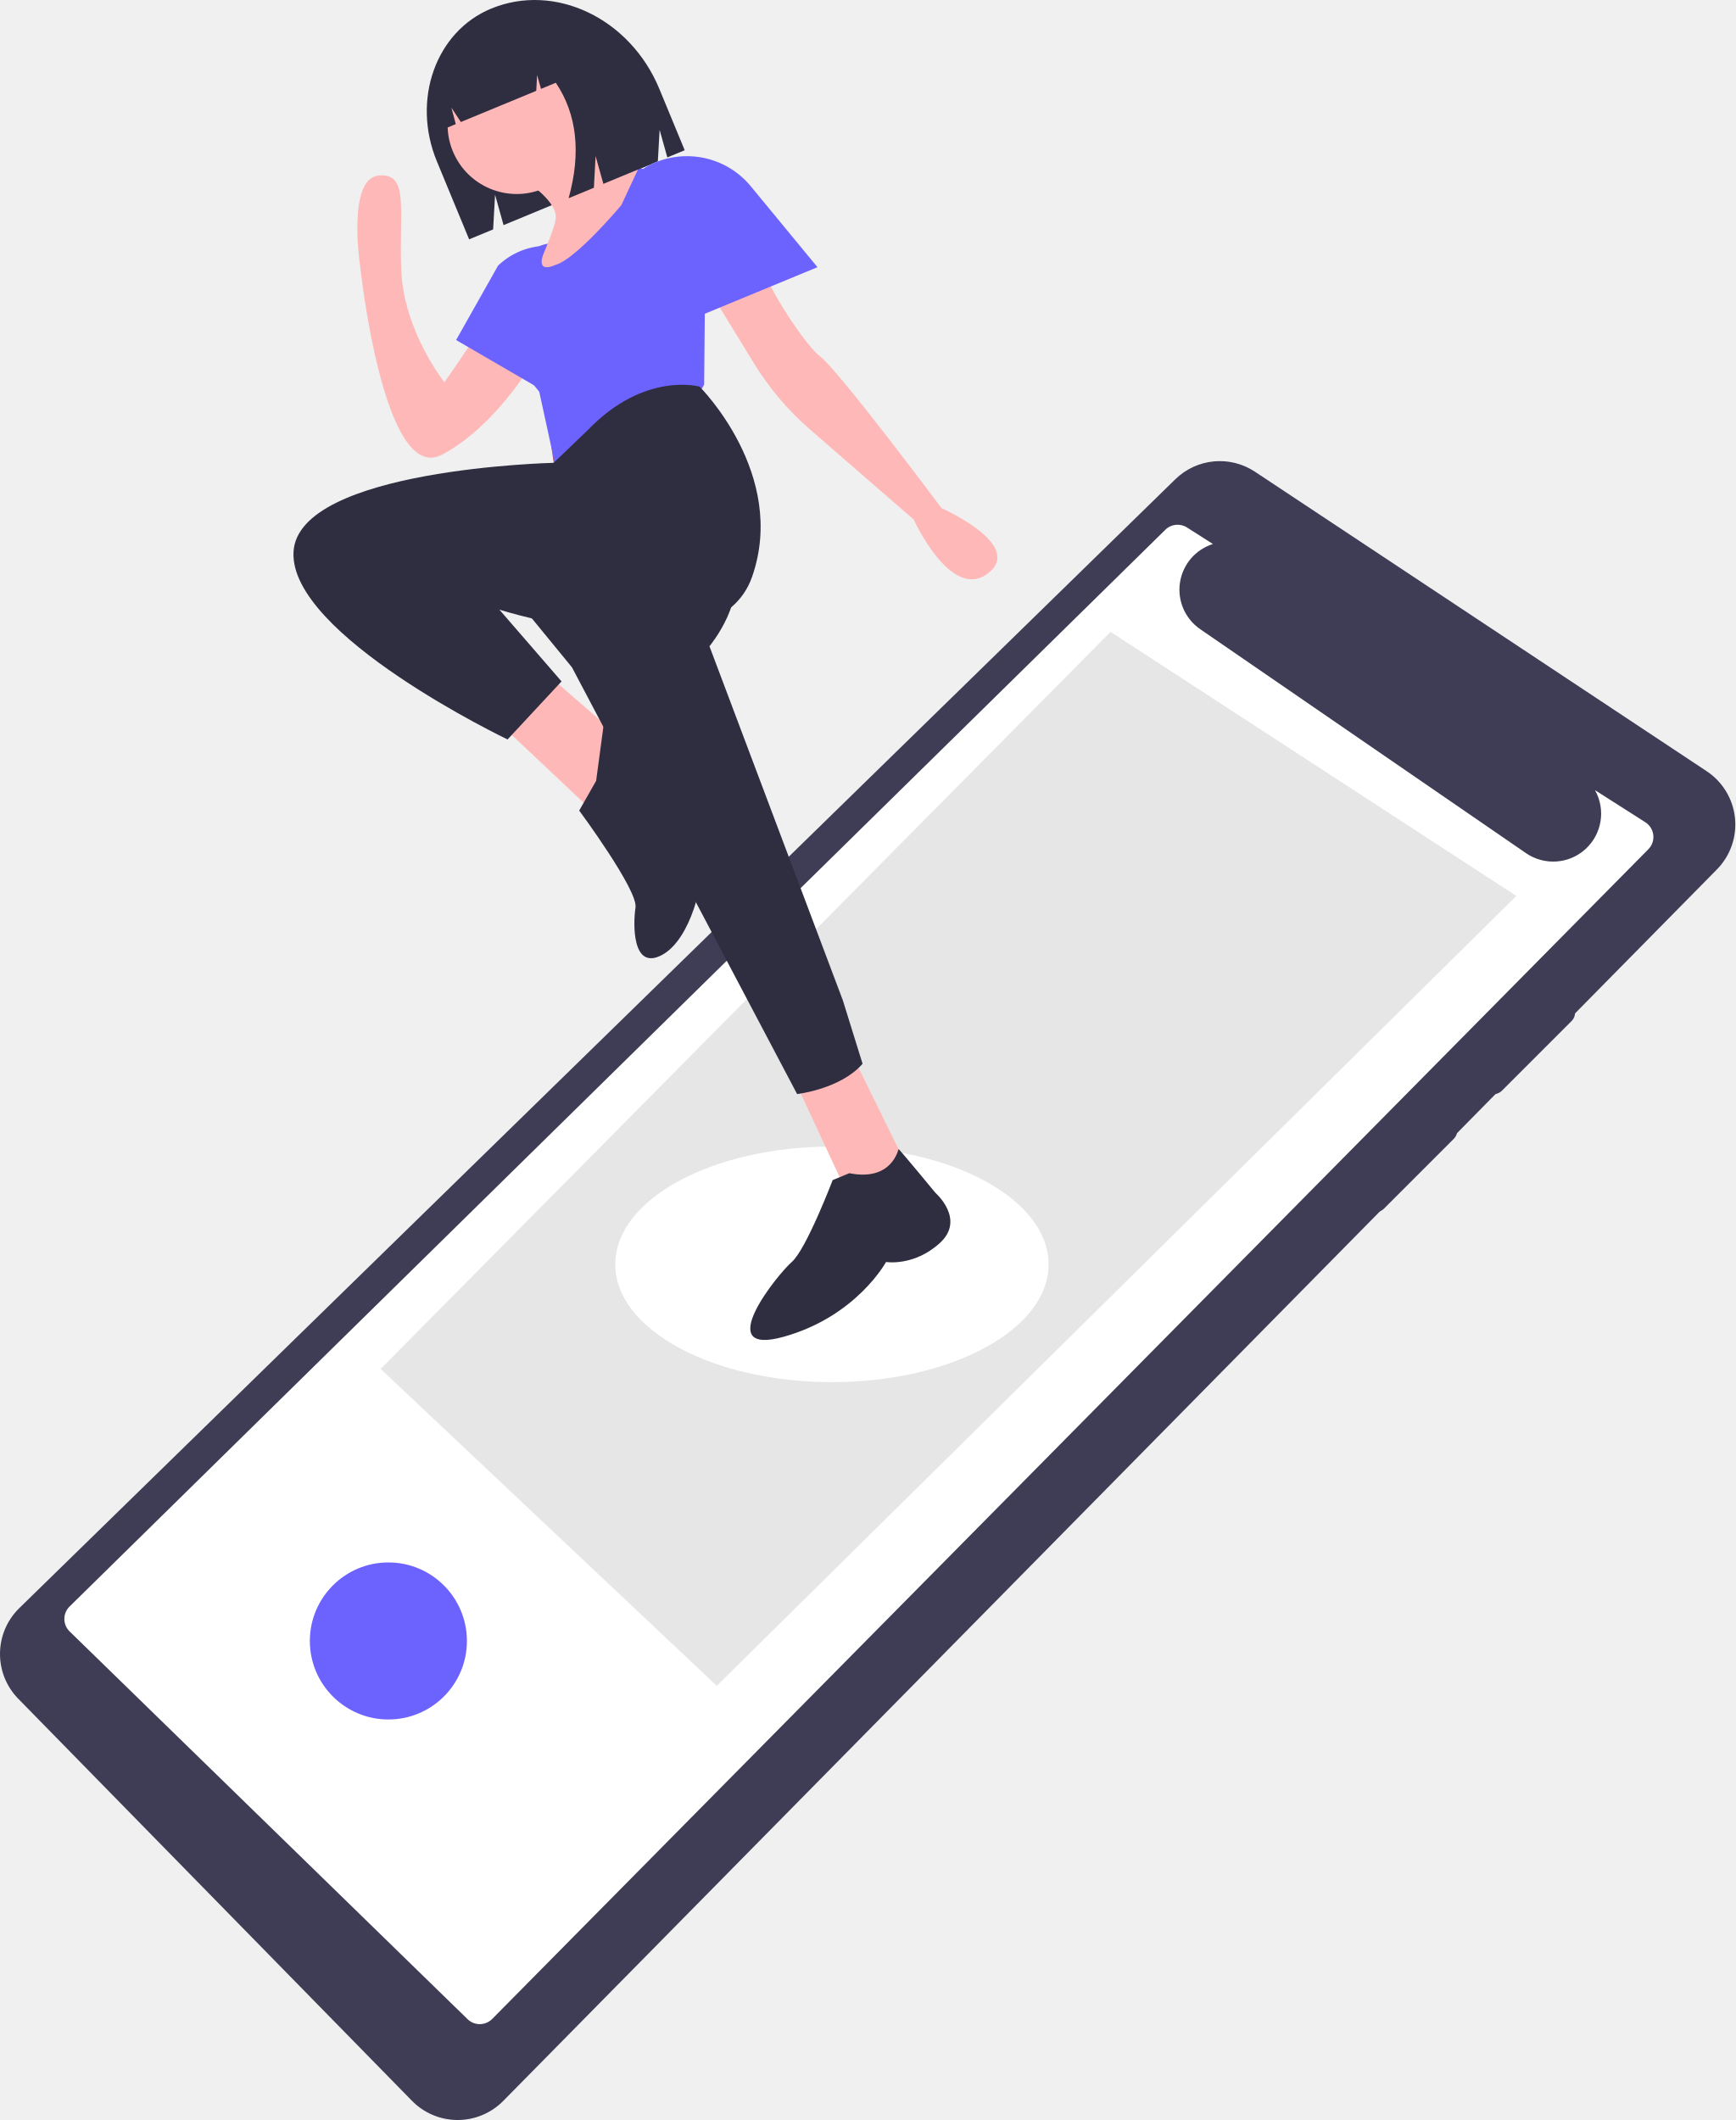
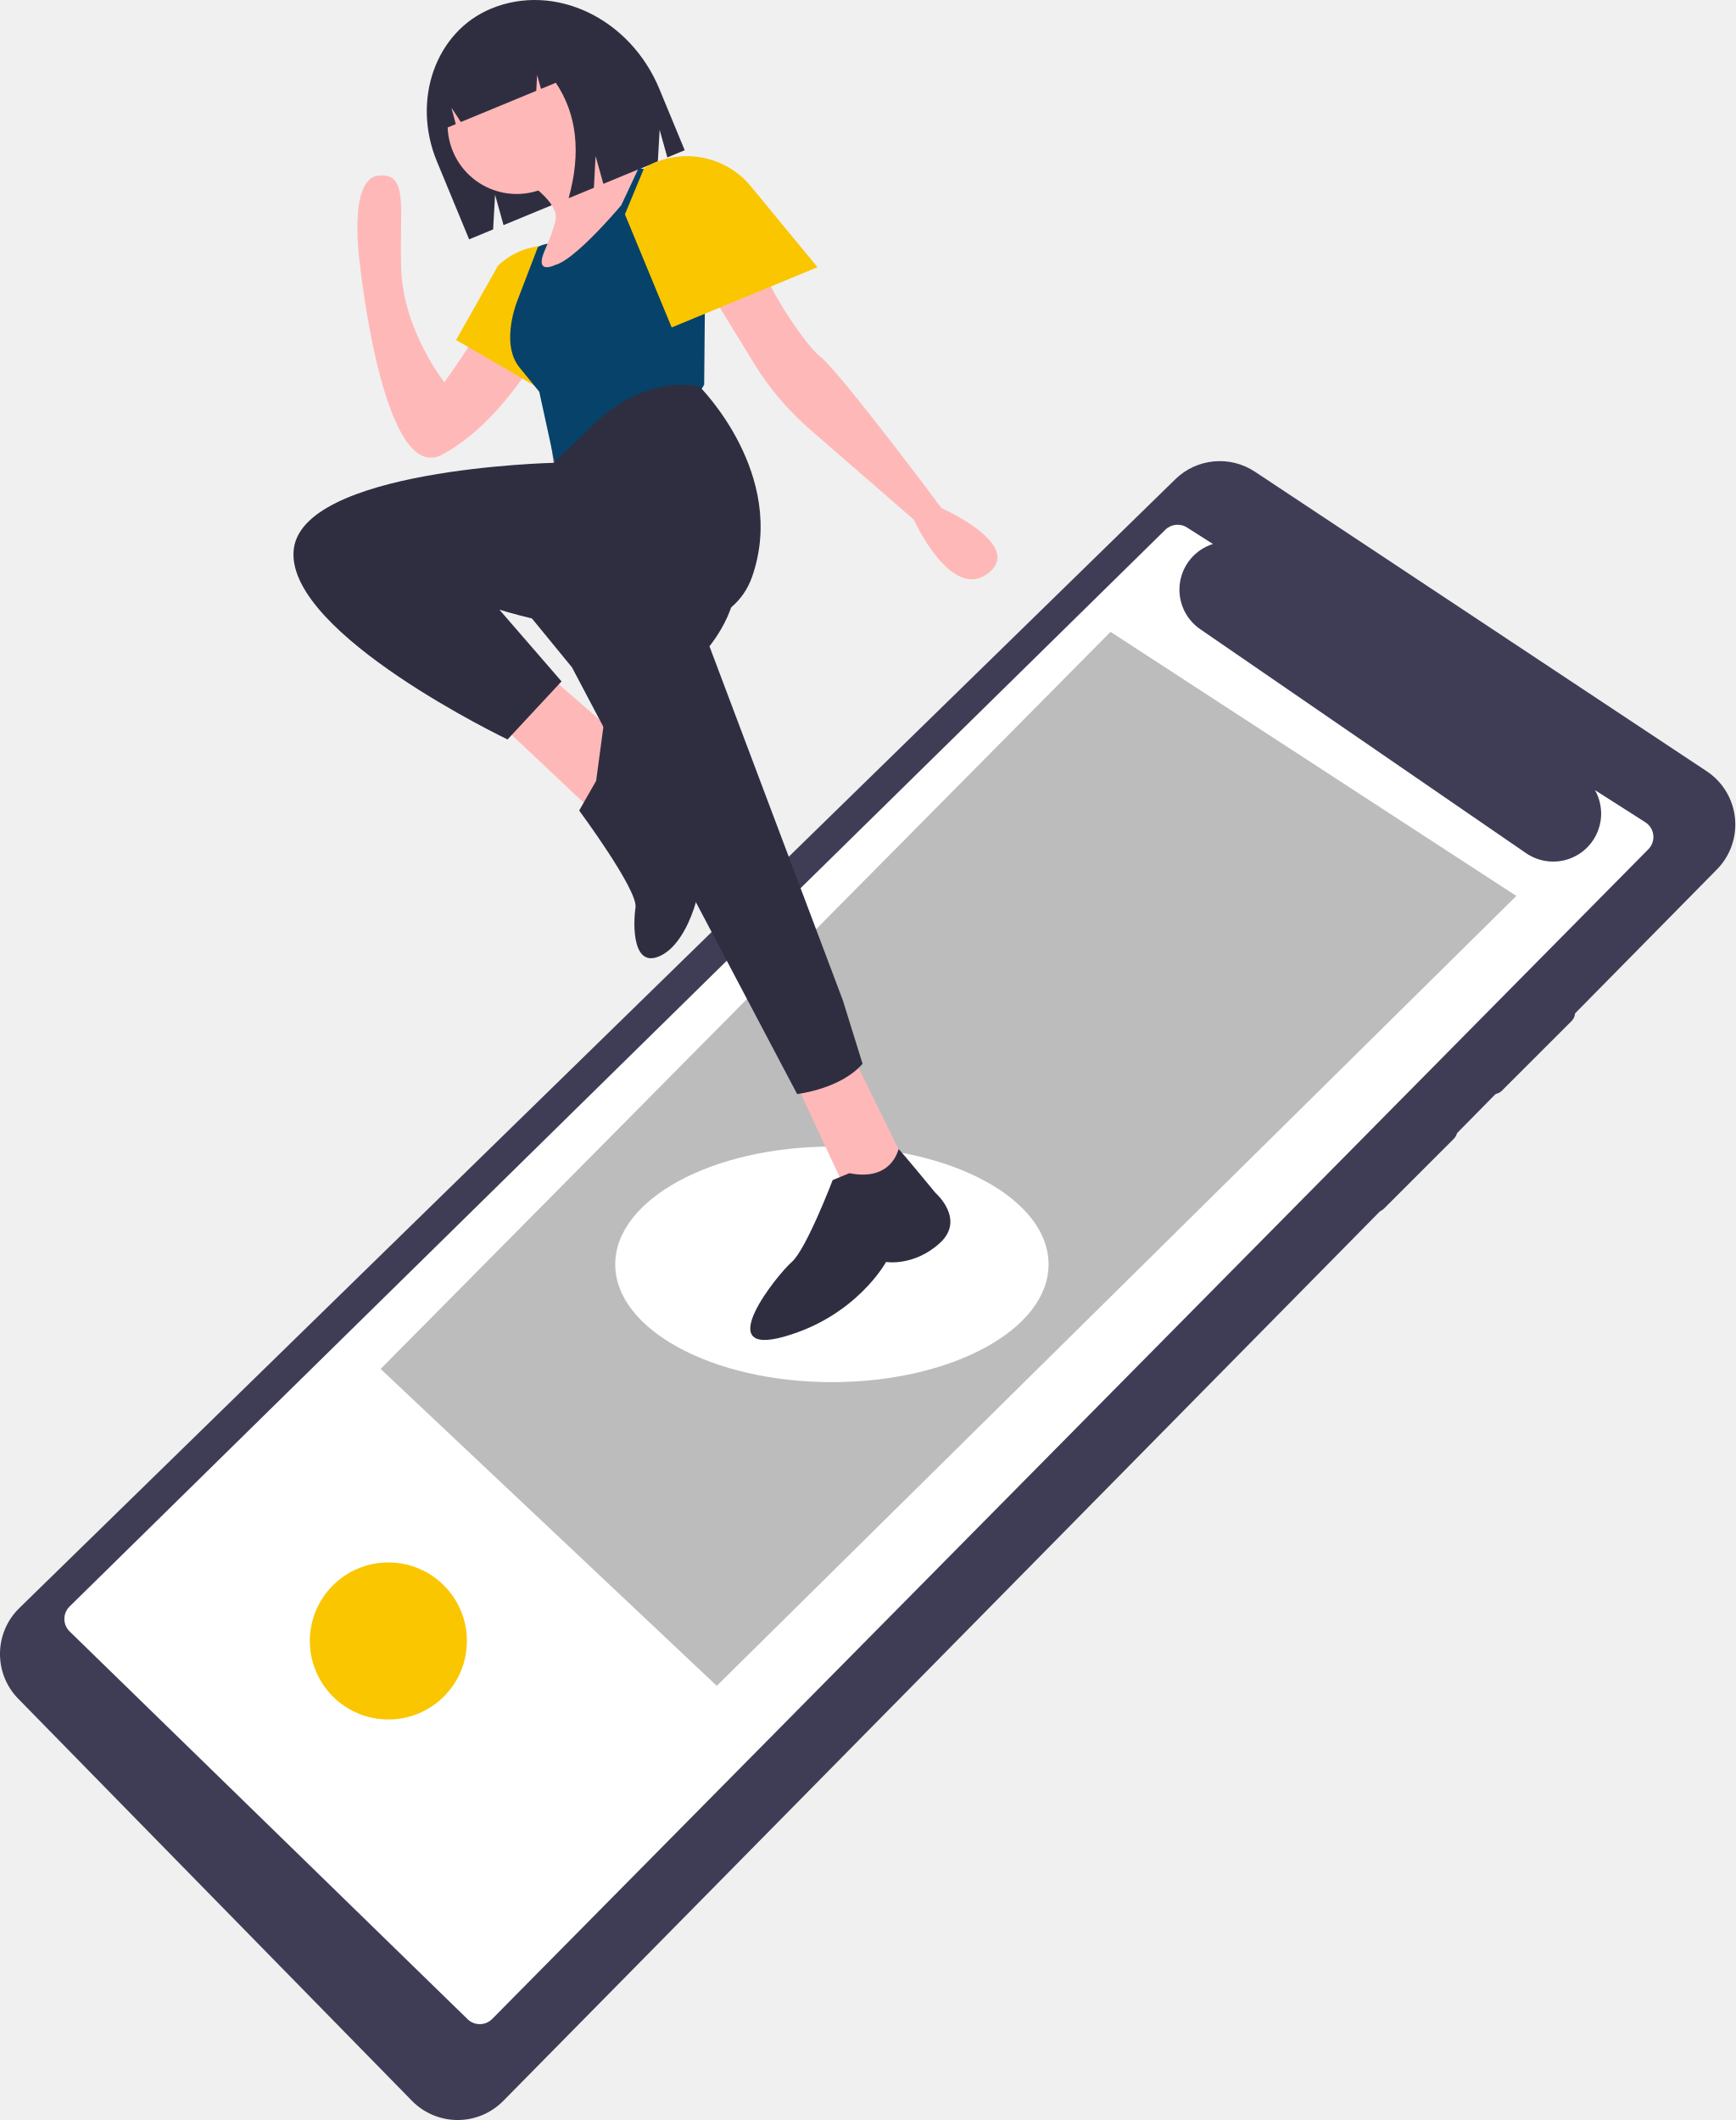
- <svg xmlns="http://www.w3.org/2000/svg" data-name="Layer 1" width="596.672" height="728.998" viewBox="0 0 596.672 728.998">
-   <path d="M308.273,638.503a22.049,22.049,0,0,0-.45,31.025L443.203,807.787a22,22,0,0,0,31.344.303L891.858,384.62a22.002,22.002,0,0,0-3.517-34.024L733.1,247.667a21.871,21.871,0,0,0-27.378,2.695Z" transform="translate(-301.664 -85.50104)" fill="#3f3d56" />
-   <path d="M867.395,368.248l-17.308-11.035a16.49,16.49,0,0,1-23.734,21.652l-112-77a16.48,16.48,0,0,1,4.357-29.301l-8.917-5.685a6,6,0,0,0-7.494.842L325.524,637.988a6,6,0,0,0,.152,8.583L462.512,779.902a6,6,0,0,0,8.352-.116L868.405,377.556A6,6,0,0,0,867.395,368.248Z" transform="translate(-301.664 -85.50104)" fill="#fff" />
-   <polygon points="130.873 470.728 246.456 579.706 521.379 308.086 381.853 217.271 130.873 470.728" fill="#e6e6e6" />
-   <path d="M812.357,460.621a4.097,4.097,0,0,0,5.657,0l24.042-24.042a4.006,4.006,0,0,0,0-5.657,4.097,4.097,0,0,0-5.657,0l-24.042,24.042a4.006,4.006,0,0,0,0,5.657Z" transform="translate(-301.664 -85.50104)" fill="#3f3d56" />
-   <path d="M771.857,501.122a4.007,4.007,0,0,0,5.657,0l24.042-24.042a4,4,0,1,0-5.657-5.657l-24.042,24.042A4.006,4.006,0,0,0,771.857,501.122Z" transform="translate(-301.664 -85.50104)" fill="#3f3d56" />
-   <circle cx="133.543" cy="564.271" r="27" fill="#6c63ff" />
-   <ellipse cx="286.043" cy="434.771" rx="74.5" ry="40.5" fill="#fff" />
-   <path d="M491.671,169.159l-.891,8.087-.524,4.786-2.578,23.408s-1.965,3.65-5.48,8.767c-5.846,8.505-16.004,21.06-28.611,27.668-20.201,10.585-28.167-65.436-28.167-65.436s-4.365-29.475,6.359-30.556,7.035,11.614,7.85,32.502,14.822,38.557,14.822,38.557,14.908-20.685,21.459-34.564c3.412-7.231,7.55-10.516,10.725-11.996l.009-.004a13.145,13.145,0,0,1,3.299-1.073A7.81,7.81,0,0,1,491.671,169.159Z" transform="translate(-301.664 -85.50104)" fill="#ffb8b8" />
-   <path d="M458.492,202.425l32.881,19.116,17.904-31.903-4.044-14.389h0a24.729,24.729,0,0,0-32.313,1.584Z" transform="translate(-301.664 -85.50104)" fill="#6c63ff" />
-   <path d="M470.525,88.468h0c-19.034,7.869-27.386,31.372-18.654,52.496L462.966,167.802l8.254-3.412.668-11.919,2.916,10.438,53.055-21.932.607-10.836,2.651,9.489,5.973-2.469L528.38,116.087C518.331,91.779,492.429,79.413,470.525,88.468Z" transform="translate(-301.664 -85.50104)" fill="#2f2e41" />
-   <path d="M489.448,225.933l3.347,24.31,52.639-23.994-8.448-17.733S492.577,214.586,489.448,225.933Z" transform="translate(-301.664 -85.50104)" fill="#a0616a" />
-   <polygon points="172.549 249.504 205.497 280.567 213.435 253.827 189.035 232.635 172.549 249.504" fill="#ffb8b8" />
-   <polygon points="273.458 372.003 293.508 415.101 314.498 406.425 293.493 363.721 273.458 372.003" fill="#ffb8b8" />
-   <path d="M475.775,287.44l22.556,27.54L575.745,461.715s14.934-1.705,22.503-10.42l-6.769-21.778-45.878-121.79s14.183-17.034,6.754-29.602-19.694-28.723-19.694-28.723Z" transform="translate(-301.664 -85.50104)" fill="#2f2e41" />
-   <path d="M593.696,488.925l-5.724,2.366s-9.12,23.878-14.056,28.152-27.807,32.72-2.772,25.722,35.173-25.711,35.173-25.711,9.604,1.615,18.522-6.539-1.54-17.237-1.54-17.237-12.541-15.247-12.682-15.027S608.3,491.824,593.696,488.925Z" transform="translate(-301.664 -85.50104)" fill="#2f2e41" />
-   <circle cx="479.317" cy="128.465" r="23.745" transform="translate(-314.3851 107.3566) rotate(-22.45948)" fill="#ffb8b8" />
-   <path d="M523.587,143.677l-6.615,12.588-.889,1.686,3.779,11.843-37.208,15.381s3.257-6.496,6.089-12.996c.052-.144.11-.302.181-.455.383-.884.719-1.693,1.021-2.422.158-.401.315-.778.451-1.125.222-.572.442-1.121.661-1.67a.036.036,0,0,0,.002-.023,40.294,40.294,0,0,0,1.415-4.361l.006-.013a11.999,11.999,0,0,0,.249-1.209c.89-5.954-9.732-12.733-9.732-12.733l16.651-19.171c5.01,10.038,16.614,13.329,21.599,14.307C522.701,143.586,523.587,143.677,523.587,143.677Z" transform="translate(-301.664 -85.50104)" fill="#ffb8b8" />
-   <path d="M641.365,282.663c-12.733,9.732-25.519-18.495-25.519-18.495l-35.681-30.99A97.753,97.753,0,0,1,560.916,210.449l-16.159-26.37-.69,2.195.004.009-1.947,2.235-24.762-17.691-6.94-4.951-3.155-7.633,11.55-12.594,5.724-2.366s.116-.07.328-.18c2.519-1.365,19.181-9.593,26.972,6.768,3.059,6.421,5.277,11.872,6.862,16.212a136.33,136.33,0,0,0,17.846,33.745c2.723,3.726,5.313,6.87,7.212,8.342,6.577,5.101,41.626,52.053,41.626,52.053S654.099,272.93,641.365,282.663Z" transform="translate(-301.664 -85.50104)" fill="#ffb8b8" />
-   <path d="M492.472,162.125c.005.121-.092,1.155-2.078,6.053A49.827,49.827,0,0,0,492.472,162.125Z" transform="translate(-301.664 -85.50104)" fill="#d0cde1" />
-   <path d="M544.477,184.753l-.406,1.531-.294,31.488s-12.476,22.572-26.621,26.186c-8.042,1.808-23.119-6.114-24.467,2.018L487.081,220.209l-4.883-6.002c-.57-.703-1.213-1.476-1.923-2.355-6.806-8.357-.65-23.191-.65-23.191l7.01-18.28.009-.004a13.145,13.145,0,0,1,3.299-1.073c-.302.728-.638,1.537-1.021,2.422-.071.152-.129.31-.181.455-2.112,5.241.216,5.496,2.039,5.067a9.093,9.093,0,0,0,1.743-.62c4.215-1.072,11.482-8.165,16.668-13.727,3.53-3.783,6.102-6.857,6.102-6.857l5.174-11.076.777-1.662c1.456.28,2.343.372,2.343.372l.954-.394s.116-.07.328-.18L521.857,148.122a17.476,17.476,0,0,0-.712,16.672h0Z" transform="translate(-301.664 -85.50104)" fill="#6c63ff" />
-   <path d="M503.721,233.438l-11.697,11.213s-87.845,2.009-89.434,30.593S476.185,339.775,476.185,339.775l18.559-19.96-21.372-24.678s74.661,23.874,86.91-11.351-18.073-65.338-18.073-65.338S523.234,213.084,503.721,233.438Z" transform="translate(-301.664 -85.50104)" fill="#2f2e41" />
-   <path d="M506.64,353.996l-5.826,10.228s20.253,27.375,19.363,33.328-1.093,21.677,9.007,16.384,14.844-26.244,13.432-32.363-1.833-26.053-1.833-26.053.406-31.447-8.575-28.851-22.921,7.61-22.921,7.61Z" transform="translate(-301.664 -85.50104)" fill="#2f2e41" />
-   <path d="M484.679,94.954a19.559,19.559,0,0,0-17.27-1.382l-.677.28c-13.046,5.393-18.742,21.57-12.722,36.133l0,0,4.371-1.807-1.515-5.666,3.257,4.946L486.049,116.74l.293-5.444,1.336,4.771,5.101-2.108q10.9,16.254,4.399,39.702l8.689-3.592.586-10.888,2.673,9.541,16.563-6.847-5.387-22.26C513.826,103.953,499.237,94.434,484.679,94.954Z" transform="translate(-301.664 -85.50104)" fill="#2f2e41" />
-   <path d="M582.741,177.375l-50.132,20.724-16.079-38.896,6.592-15.882h0a28.449,28.449,0,0,1,36.693,6.238Z" transform="translate(-301.664 -85.50104)" fill="#6c63ff" />
+ <svg xmlns="http://www.w3.org/2000/svg" width="596.672" height="728.998" data-name="Layer 1">
+   <g class="layer">
+     <path d="m308.27,638.5a22.05,22.05 0 0 0 -0.45,31.03l135.38,138.26a22,22 0 0 0 31.35,0.3l417.31,-423.47a22,22 0 0 0 -3.52,-34.02l-155.24,-102.93a21.87,21.87 0 0 0 -27.38,2.69l-397.45,388.14z" fill="#3f3d56" id="svg_1" transform="translate(-301.664 -85.50104)" />
+     <path d="m867.39,368.25l-17.3,-11.04a16.49,16.49 0 0 1 -23.74,21.65l-112,-77a16.48,16.48 0 0 1 4.36,-29.3l-8.92,-5.68a6,6 0 0 0 -7.49,0.84l-376.78,370.27a6,6 0 0 0 0.16,8.58l136.83,133.33a6,6 0 0 0 8.35,-0.11l397.54,-402.23a6,6 0 0 0 -1.01,-9.31z" fill="#fff" id="svg_2" transform="translate(-301.664 -85.50104)" />
+     <polygon fill="#bdbcbc" id="svg_3" points="130.873 470.728 246.456 579.706 521.379 308.086 381.853 217.271 130.873 470.728" transform="matrix(1 0 0 1 0 0)" />
+     <path d="m812.36,460.62a4.1,4.1 0 0 0 5.65,0l24.05,-24.04a4.01,4.01 0 0 0 0,-5.66a4.1,4.1 0 0 0 -5.66,0l-24.04,24.04a4.01,4.01 0 0 0 0,5.66z" fill="#3f3d56" id="svg_4" transform="translate(-301.664 -85.50104)" />
+     <path d="m771.86,501.12a4.01,4.01 0 0 0 5.65,0l24.05,-24.04a4,4 0 1 0 -5.66,-5.66l-24.04,24.04a4.01,4.01 0 0 0 0,5.66z" fill="#3f3d56" id="svg_5" transform="translate(-301.664 -85.50104)" />
+     <circle cx="133.54" cy="564.27" fill="#fac600" id="svg_6" r="27" transform="matrix(1 0 0 1 0 0)" />
+     <ellipse cx="286.04" cy="434.77" fill="#fff" id="svg_7" rx="74.5" ry="40.5" />
+     <path d="m491.67,169.16l-0.89,8.09l-0.52,4.78l-2.58,23.41s-1.97,3.65 -5.48,8.77c-5.85,8.5 -16.01,21.06 -28.61,27.66c-20.2,10.59 -28.17,-65.43 -28.17,-65.43s-4.36,-29.48 6.36,-30.56s7.03,11.62 7.85,32.5s14.82,38.56 14.82,38.56s14.91,-20.68 21.46,-34.56c3.41,-7.23 7.55,-10.52 10.73,-12l0.01,0a13.15,13.15 0 0 1 3.29,-1.08a7.81,7.81 0 0 1 1.73,-0.14z" fill="#ffb8b8" id="svg_8" transform="translate(-301.664 -85.50104)" />
+     <path d="m156.83,116.92l32.88,19.12l17.91,-31.9l-4.05,-14.39l0,0a24.73,24.73 0 0 0 -32.31,1.58l-14.43,25.59z" fill="#fac600" id="svg_9" transform="matrix(1 0 0 1 0 0)" />
+     <path d="m470.53,88.47l0,0c-19.04,7.87 -27.39,31.37 -18.66,52.49l11.1,26.84l8.25,-3.41l0.67,-11.92l2.91,10.44l53.06,-21.93l0.61,-10.84l2.65,9.49l5.97,-2.47l-8.71,-21.07c-10.05,-24.31 -35.95,-36.68 -57.85,-27.62z" fill="#2f2e41" id="svg_10" transform="translate(-301.664 -85.50104)" />
+     <path d="m489.45,225.93l3.34,24.31l52.64,-23.99l-8.44,-17.73s-44.41,6.07 -47.54,17.41z" fill="#a0616a" id="svg_11" transform="translate(-301.664 -85.50104)" />
+     <polygon fill="#ffb8b8" id="svg_12" points="172.549 249.504 205.497 280.567 213.435 253.827 189.035 232.635 172.549 249.504" />
+     <polygon fill="#ffb8b8" id="svg_13" points="273.458 372.003 293.508 415.101 314.498 406.425 293.493 363.721 273.458 372.003" />
+     <path d="m475.78,287.44l22.55,27.54l77.42,146.73s14.93,-1.7 22.5,-10.41l-6.77,-21.78l-45.88,-121.79s14.19,-17.04 6.76,-29.6s-19.7,-28.73 -19.7,-28.73l-56.88,38.04z" fill="#2f2e41" id="svg_14" transform="translate(-301.664 -85.50104)" />
+     <path d="m593.7,488.92l-5.73,2.37s-9.12,23.88 -14.05,28.15s-27.81,32.72 -2.78,25.73s35.18,-25.72 35.18,-25.72s9.6,1.62 18.52,-6.53s-1.54,-17.24 -1.54,-17.24s-12.54,-15.25 -12.68,-15.03s-2.32,11.17 -16.92,8.27z" fill="#2f2e41" id="svg_15" transform="translate(-301.664 -85.50104)" />
+     <circle cx="479.32" cy="128.46" fill="#ffb8b8" id="svg_16" r="23.74" transform="translate(-314.3851 107.3566) rotate(-22.45948)" />
+     <path d="m523.59,143.68l-6.62,12.58l-0.89,1.69l3.78,11.84l-37.21,15.39s3.26,-6.5 6.09,-13c0.05,-0.14 0.11,-0.3 0.18,-0.45c0.39,-0.89 0.72,-1.7 1.02,-2.43c0.16,-0.4 0.32,-0.77 0.45,-1.12c0.23,-0.57 0.45,-1.12 0.67,-1.67a0.04,0.04 0 0 0 0,-0.02a40.29,40.29 0 0 0 1.41,-4.36l0.01,-0.02a12,12 0 0 0 0.25,-1.21c0.89,-5.95 -9.74,-12.73 -9.74,-12.73l16.66,-19.17c5.01,10.04 16.61,13.33 21.59,14.31c1.46,0.28 2.35,0.37 2.35,0.37z" fill="#ffb8b8" id="svg_17" transform="translate(-301.664 -85.50104)" />
+     <path d="m641.37,282.66c-12.74,9.73 -25.52,-18.49 -25.52,-18.49l-35.68,-30.99a97.75,97.75 0 0 1 -19.25,-22.73l-16.16,-26.37l-0.69,2.19l0,0.01l-1.95,2.24l-24.76,-17.69l-6.94,-4.95l-3.15,-7.64l11.55,-12.59l5.72,-2.37s0.12,-0.07 0.33,-0.18c2.52,-1.36 19.18,-9.59 26.97,6.77c3.06,6.42 5.28,11.87 6.86,16.21a136.33,136.33 0 0 0 17.85,33.75c2.72,3.72 5.31,6.87 7.21,8.34c6.58,5.1 41.63,52.05 41.63,52.05s28.71,12.71 15.98,22.44z" fill="#ffb8b8" id="svg_18" transform="translate(-301.664 -85.50104)" />
+     <path d="m492.47,162.13c0.01,0.12 -0.09,1.15 -2.08,6.05a49.83,49.83 0 0 0 2.08,-6.05z" fill="#d0cde1" id="svg_19" transform="translate(-301.664 -85.50104)" />
+     <path d="m242.82,99.25l-0.41,1.53l-0.29,31.49s-12.48,22.57 -26.62,26.19c-8.05,1.81 -23.12,-6.12 -24.47,2.02l-5.61,-25.77l-4.88,-6c-0.57,-0.71 -1.22,-1.48 -1.92,-2.36c-6.81,-8.36 -0.65,-23.19 -0.65,-23.19l7.01,-18.28l0,0a13.14,13.14 0 0 1 3.3,-1.08c-0.3,0.73 -0.63,1.54 -1.02,2.43c-0.07,0.15 -0.13,0.31 -0.18,0.45c-2.11,5.24 0.22,5.5 2.04,5.07a9.09,9.09 0 0 0 1.74,-0.62c4.22,-1.08 11.49,-8.17 16.67,-13.73c3.53,-3.78 6.1,-6.86 6.1,-6.86l5.18,-11.07l0.77,-1.66c1.46,0.28 2.35,0.37 2.35,0.37l0.95,-0.4s0.12,-0.07 0.33,-0.18l-3.01,5.02a17.48,17.48 0 0 0 -0.71,16.67l0,0l23.33,19.96z" fill="#06426a" id="svg_20" />
+     <path d="m503.72,233.44l-11.7,11.21s-87.84,2.01 -89.43,30.59s73.59,64.53 73.59,64.53l18.56,-19.96l-21.37,-24.67s74.66,23.87 86.91,-11.35s-18.07,-65.34 -18.07,-65.34s-18.98,-5.37 -38.49,14.99z" fill="#2f2e41" id="svg_21" transform="translate(-301.664 -85.50104)" />
+     <path d="m506.64,354l-5.83,10.22s20.26,27.38 19.37,33.33s-1.1,21.68 9,16.39s14.85,-26.25 13.44,-32.37s-1.84,-26.05 -1.84,-26.05s0.41,-31.45 -8.57,-28.85s-22.92,7.61 -22.92,7.61l-2.65,19.72z" fill="#2f2e41" id="svg_22" transform="translate(-301.664 -85.50104)" />
+     <path d="m484.68,94.95a19.56,19.56 0 0 0 -17.27,-1.38l-0.68,0.28c-13.04,5.39 -18.74,21.57 -12.72,36.13l0,0l4.37,-1.8l-1.51,-5.67l3.25,4.95l25.93,-10.72l0.29,-5.44l1.34,4.77l5.1,-2.11q10.9,16.25 4.4,39.7l8.69,-3.59l0.58,-10.89l2.67,9.54l16.57,-6.85l-5.39,-22.26c-6.47,-15.66 -21.06,-25.18 -35.62,-24.66z" fill="#2f2e41" id="svg_23" transform="translate(-301.664 -85.50104)" />
+     <path d="m281.08,91.88l-50.13,20.72l-16.08,-38.9l6.59,-15.88l0,0a28.45,28.45 0 0 1 36.69,6.24l22.93,27.82z" fill="#fac600" id="svg_24" transform="matrix(1 0 0 1 0 0)" />
+   </g>
</svg>
